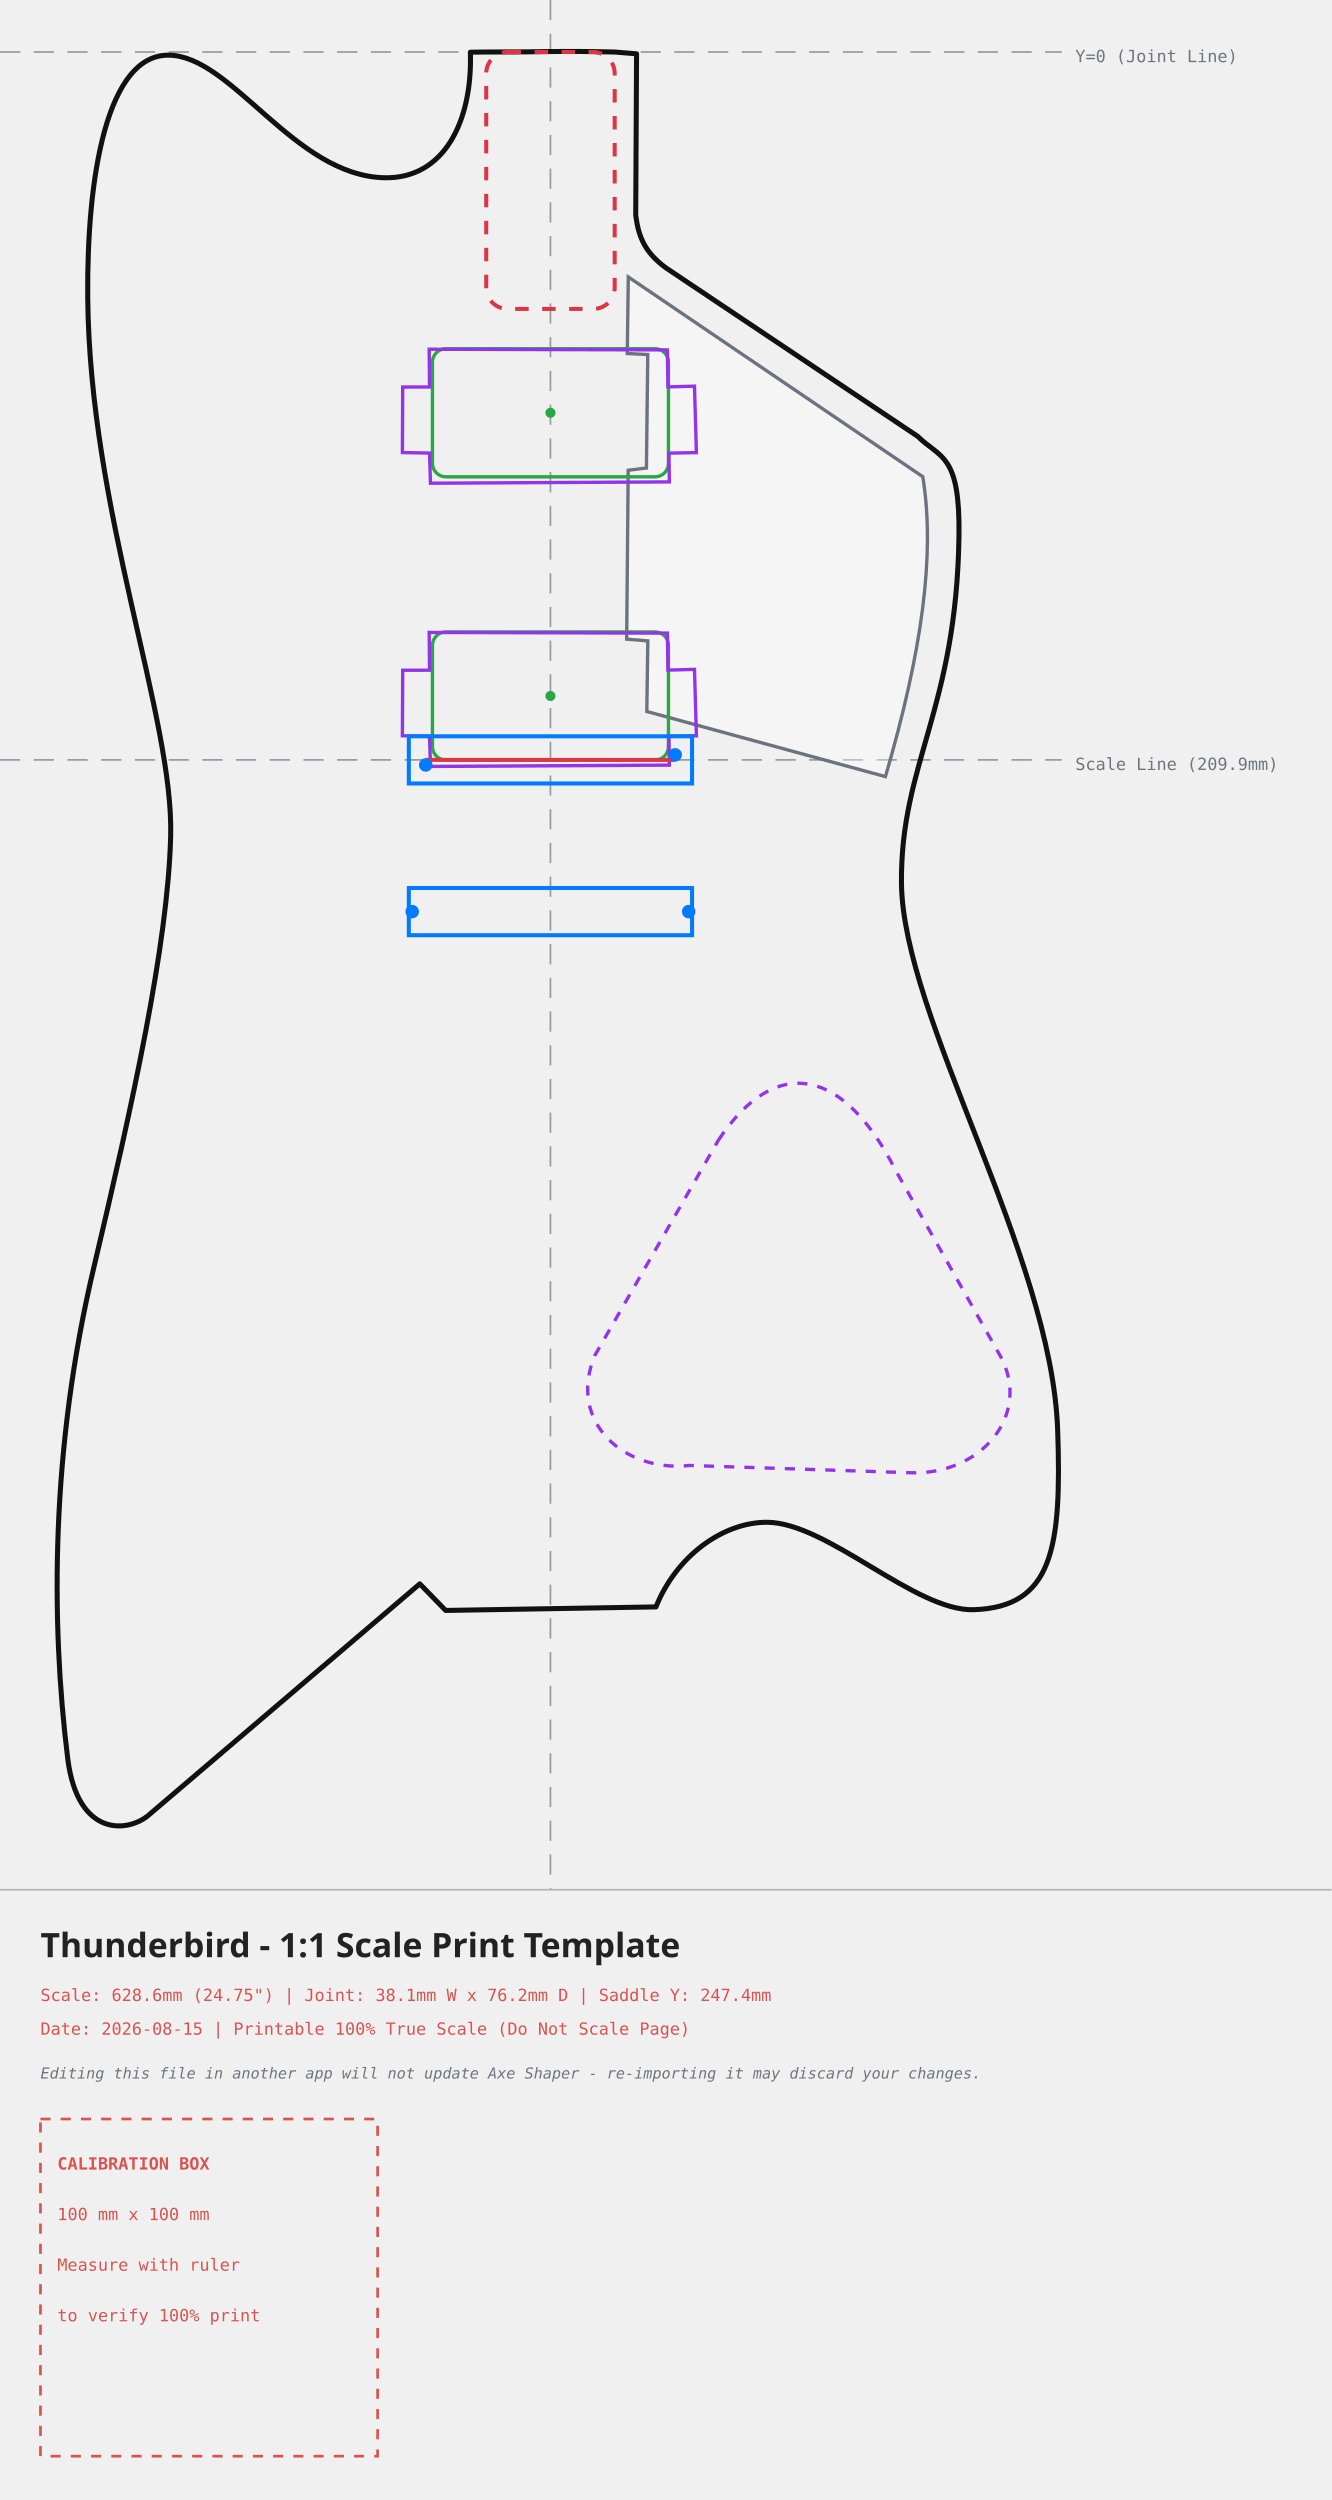
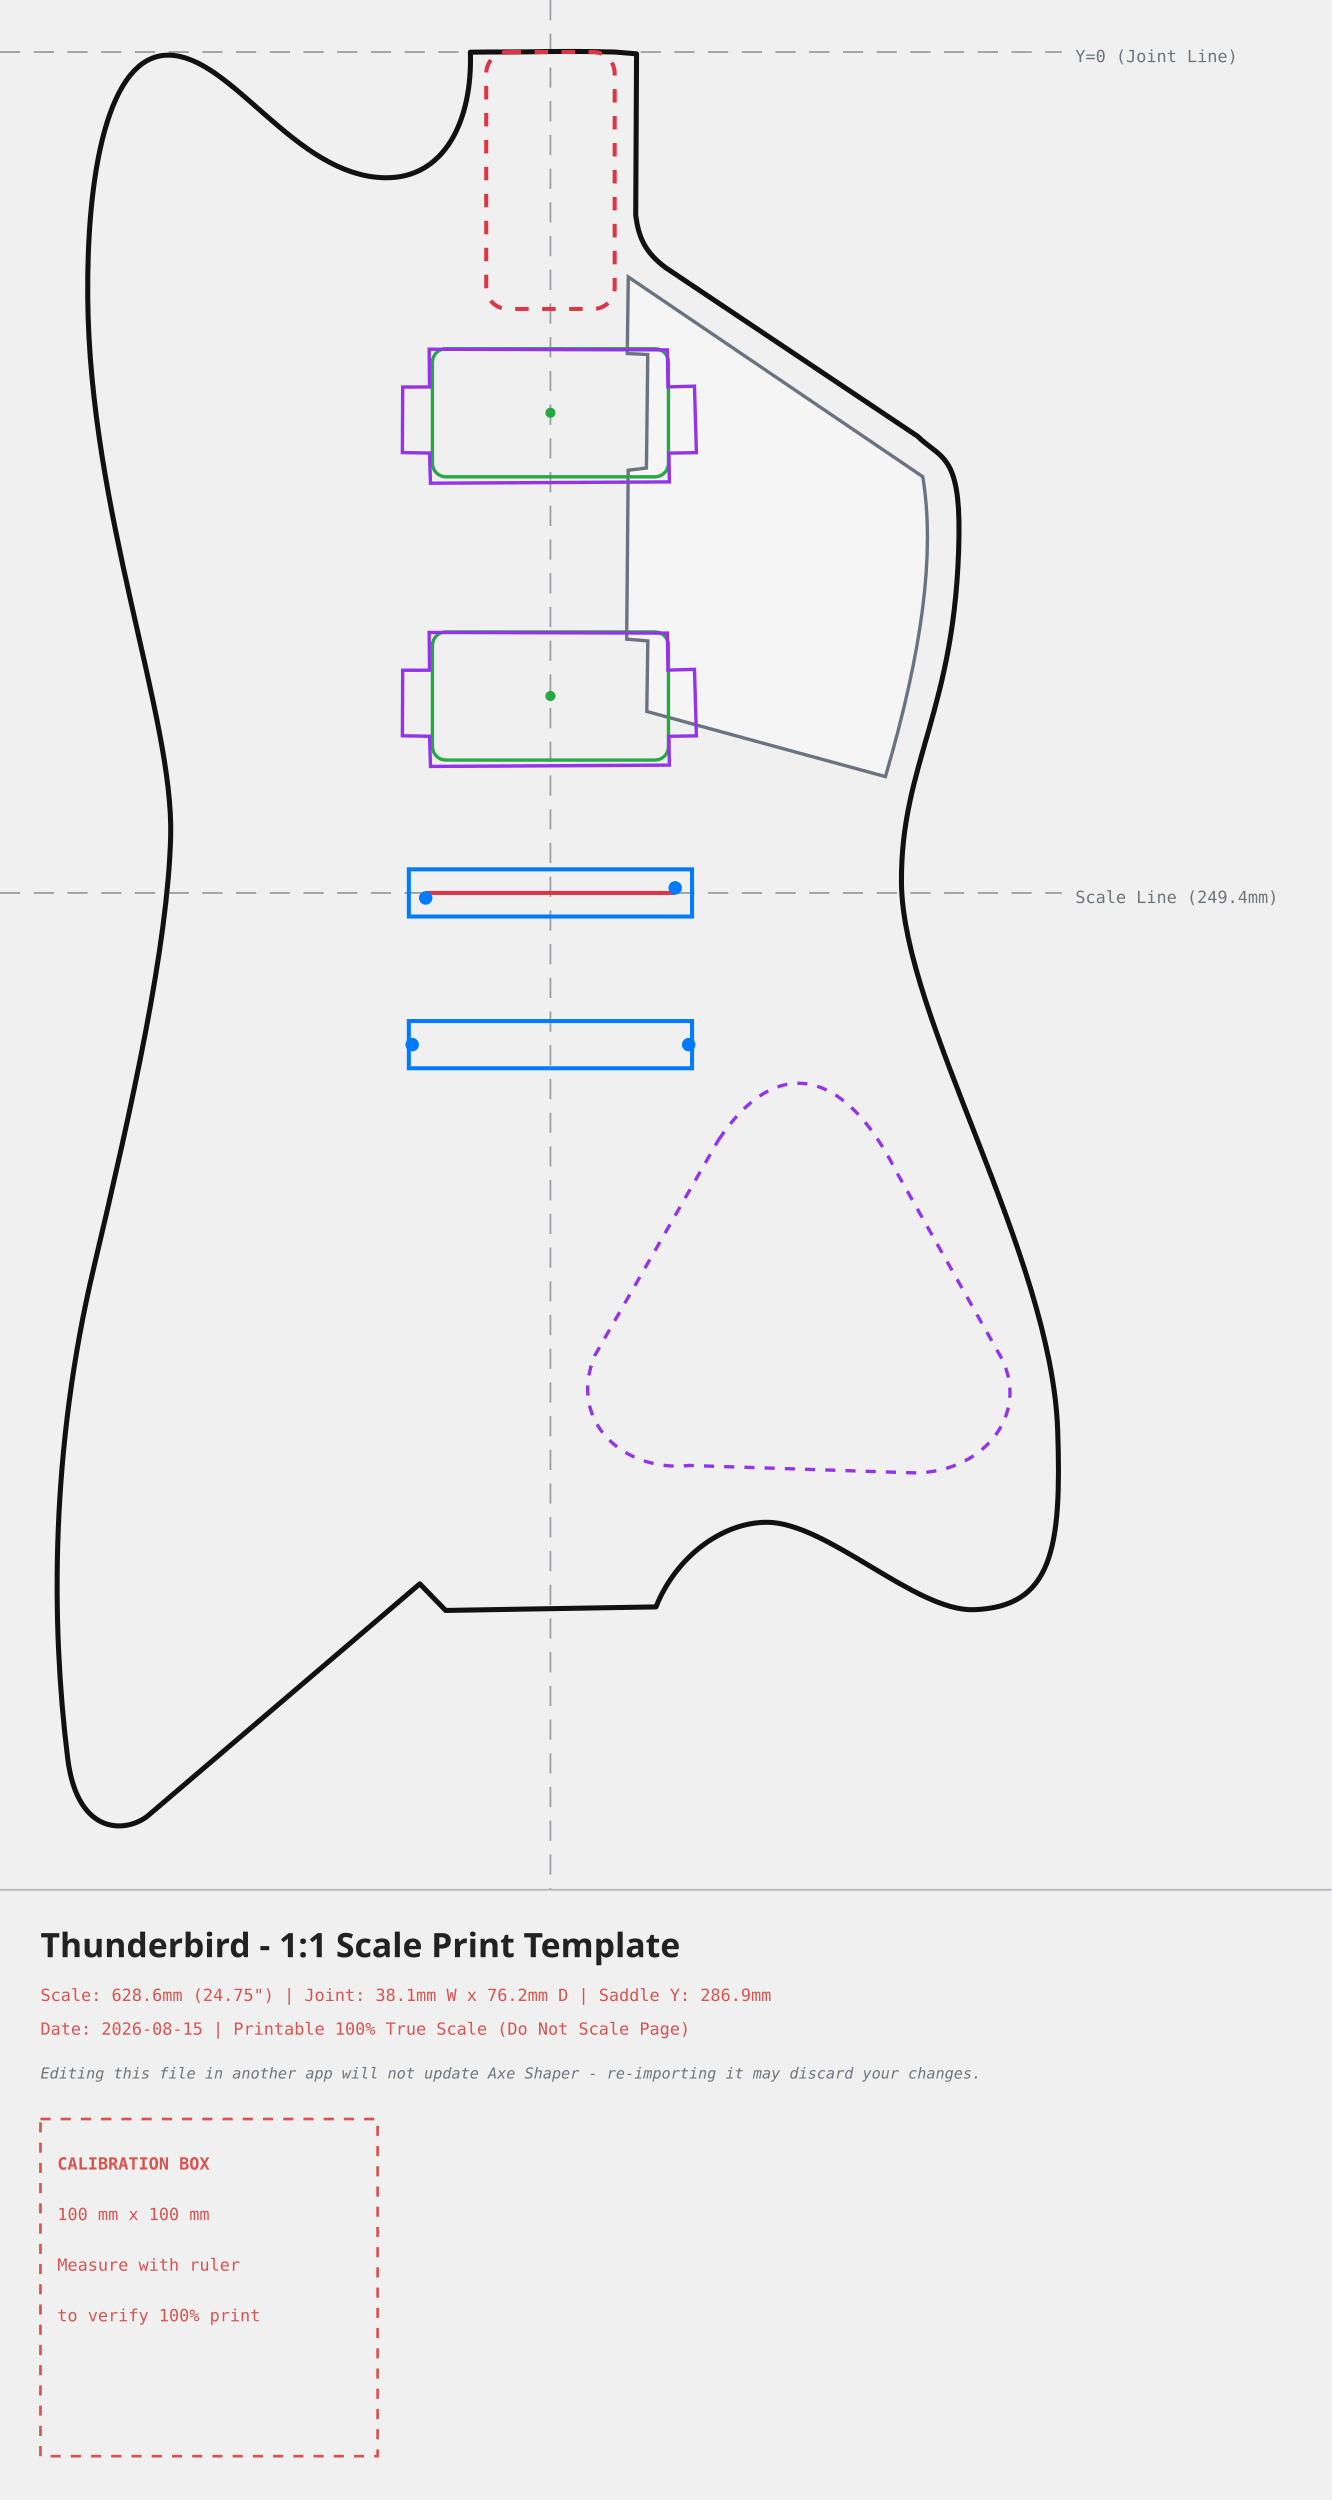
<svg xmlns="http://www.w3.org/2000/svg" width="394.93mm" height="741.49mm" viewBox="-163.26 -15.43 394.93 741.49">
  <style>
    .body-line { fill: none; stroke: #111111; stroke-width: 1.5; stroke-linecap: round; stroke-linejoin: round; }
    .neck-pocket { fill: none; stroke: #dc3545; stroke-width: 1.2; stroke-dasharray: 4,4; }
    .pickup-rout { fill: none; stroke: #28a745; stroke-width: 1.0; }
    .bridge-rout { fill: none; stroke: #007bff; stroke-width: 1.2; }
    .back-route { fill: none; stroke: #9333ea; stroke-width: 1.0; stroke-dasharray: 3,3; }
    .front-route { fill: none; stroke: #9333ea; stroke-width: 1.0; }
    .pickguard { fill: #ffffff; fill-opacity: 0.35; stroke: #6b7280; stroke-width: 1.0; }
    .center-axis { fill: none; stroke: #6c757d; stroke-width: 0.5; stroke-dasharray: 6,4; opacity: 0.7; }
    .calibration-box { fill: none; stroke: #d9534f; stroke-width: 0.8; stroke-dasharray: 3,3; }
    .band-rule { fill: none; stroke: #adb5bd; stroke-width: 0.5; }
    .text-label { font-family: monospace, sans-serif; font-size: 5px; fill: #d9534f; }
    .disclaimer-label { font-family: monospace, sans-serif; font-size: 4.5px; font-style: italic; fill: #6c757d; }
    .axis-label { font-family: monospace, sans-serif; font-size: 5px; fill: #6c757d; }
    .title-label { font-family: sans-serif; font-size: 10px; font-weight: bold; fill: #222222; }
  </style>
  <g>
    <line x1="0" y1="-15.43" x2="0" y2="545.06" class="center-axis" />
    <line x1="-163.26" y1="0" x2="151.67" y2="0" class="center-axis" />
    <text x="155.67" y="3" class="axis-label">Y=0 (Joint Line)</text>
-     <line x1="-163.26" y1="209.95" x2="151.67" y2="209.95" class="center-axis" stroke="#007bff" />
-     <text x="155.67" y="212.95" class="axis-label" fill="#007bff">Scale Line (209.9mm)</text>
+     <line x1="-163.26" y1="249.41" x2="151.67" y2="249.41" class="center-axis" stroke="#007bff" />
+     <text x="155.67" y="252.41" class="axis-label" fill="#007bff">Scale Line (249.4mm)</text>
    <path d="M 49.81 322.74 C 67.18 296.64, 87.24 301.65, 102.46 331.86 C 102.46 331.86, 133.53 386.94, 133.53 386.94 C 142.79 404.20, 127.67 422.43, 106.21 421.36 C 106.21 421.36, 41.23 419.22, 41.23 419.22 C 22.46 421.36, 4.85 406.74, 13.15 386.61 C 13.15 386.61, 49.81 322.74, 49.81 322.74 Z" class="back-route" />
    <path d="M -19.05 0.00 C -19.05 0.00, -23.75 0.05, -23.75 0.05 C -23.09 20.46, -31.48 37.64, -49.18 37.29 C -75.99 36.76, -94.44 1.04, -113.29 0.93 C -131.44 0.82, -137.57 36.56, -137.24 72.82 C -136.66 136.46, -111.70 197.30, -112.64 232.64 C -113.50 264.93, -123.96 312.06, -135.49 360.75 C -148.13 414.15, -148.26 465.16, -143.18 506.12 C -140.20 530.06, -124.74 528.13, -118.78 522.59 C -118.78 522.59, -38.75 454.33, -38.75 454.33 C -38.75 454.33, -31.08 462.22, -31.08 462.22 C -31.08 462.22, 31.30 461.17, 31.30 461.17 C 37.28 446.17, 51.06 436.11, 64.10 436.07 C 82.06 436.02, 108.18 462.60, 125.61 462.00 C 148.88 461.18, 151.67 443.92, 150.44 408.72 C 148.63 356.52, 104.43 286.27, 104.11 246.40 C 103.82 210.91, 120.42 195.10, 121.17 143.50 C 121.53 119.03, 115.60 120.58, 108.91 113.98 C 108.91 113.98, 34.19 63.98, 34.19 63.98 C 28.05 59.41, 26.14 54.99, 25.29 48.42 C 25.29 48.42, 25.54 0.53, 25.54 0.53 C 25.54 0.53, 19.05 0.00, 19.05 0.00 C -1.22 -0.43, 1.22 0.04, -19.05 0.00 Z" class="body-line" />
    <path d="M 23.09 66.72 C 23.09 66.72, 110.43 125.96, 110.43 125.96 C 114.21 148.99, 110.16 177.92, 99.35 214.91 C 99.35 214.91, 28.58 195.59, 28.58 195.59 C 28.58 195.59, 28.88 174.66, 28.88 174.66 C 28.88 174.66, 22.61 174.14, 22.61 174.14 C 22.61 174.14, 23.06 124.05, 23.06 124.05 C 23.06 124.05, 28.47 123.38, 28.47 123.38 C 28.47 123.38, 28.86 89.72, 28.86 89.72 C 28.86 89.72, 22.79 89.42, 22.79 89.42 C 22.79 89.42, 23.09 66.72, 23.09 66.72 Z" class="pickguard" style="fill:#ffffff" />
    <rect x="-19.05" y="0" width="38.1" height="76.2" rx="6.35" ry="6.35" class="neck-pocket" />
    <g transform="translate(0, 107) rotate(0)">
      <rect x="-35.00" y="-19.00" width="70" height="38" rx="4" ry="4" class="pickup-rout" />
      <circle cx="0" cy="0" r="1.5" fill="#28a745" />
    </g>
    <g transform="translate(0, 191) rotate(0)">
      <rect x="-35.00" y="-19.00" width="70" height="38" rx="4" ry="4" class="pickup-rout" />
      <circle cx="0" cy="0" r="1.5" fill="#28a745" />
    </g>
    <path d="M -35.97 88.15 C -35.97 88.15, 34.68 88.35, 34.68 88.35 C 34.68 88.35, 34.85 99.32, 34.85 99.32 C 34.85 99.32, 42.72 99.10, 42.72 99.10 C 42.72 99.10, 43.29 118.82, 43.29 118.82 C 43.29 118.82, 35.14 118.96, 35.14 118.96 C 35.14 118.96, 35.27 127.50, 35.27 127.50 C 35.27 127.50, -35.58 127.89, -35.58 127.89 C -35.58 127.89, -35.86 118.94, -35.86 118.94 C -35.86 118.94, -43.91 118.80, -43.91 118.80 C -43.91 118.80, -43.82 99.36, -43.82 99.36 C -43.82 99.36, -35.86 99.35, -35.86 99.35 C -35.92 93.02, -35.97 88.15, -35.97 88.15 Z" class="front-route" />
    <path d="M -35.97 172.15 C -35.97 172.15, 34.68 172.35, 34.68 172.35 C 34.68 172.35, 34.85 183.32, 34.85 183.32 C 34.85 183.32, 42.72 183.10, 42.72 183.10 C 42.72 183.10, 43.29 202.82, 43.29 202.82 C 43.29 202.82, 35.14 202.96, 35.14 202.96 C 35.14 202.96, 35.27 211.50, 35.27 211.50 C 35.27 211.50, -35.58 211.89, -35.58 211.89 C -35.58 211.89, -35.86 202.94, -35.86 202.94 C -35.86 202.94, -43.91 202.80, -43.91 202.80 C -43.91 202.80, -43.82 183.36, -43.82 183.36 C -43.82 183.36, -35.86 183.35, -35.86 183.35 C -35.92 177.02, -35.97 172.15, -35.97 172.15 Z" class="front-route" />
    <g id="bridge-hardware">
-       <rect x="-42.00" y="202.95" width="84" height="14" class="bridge-rout" />
-       <rect x="-42.00" y="247.95" width="84" height="14" class="bridge-rout" />
-       <line x1="-37.00" y1="209.95" x2="37.00" y2="209.95" stroke="#dc3545" stroke-width="1.2" />
-       <g transform="translate(0, 209.95)">
+       <rect x="-42.00" y="242.41" width="84" height="14" class="bridge-rout" />
+       <rect x="-42.00" y="287.41" width="84" height="14" class="bridge-rout" />
+       <line x1="-37.00" y1="249.41" x2="37.00" y2="249.41" stroke="#dc3545" stroke-width="1.2" />
+       <g transform="translate(0, 249.41)">
        <circle cx="-37" cy="1.5" r="2" fill="#007bff" />
        <circle cx="37" cy="-1.5" r="2" fill="#007bff" />
        <circle cx="-41" cy="45" r="2" fill="#007bff" />
        <circle cx="41" cy="45" r="2" fill="#007bff" />
      </g>
    </g>
  </g>
  <g>
    <line x1="-163.26" y1="545.06" x2="231.67" y2="545.06" class="band-rule" />
    <text x="-151.26" y="565.06" class="title-label">Thunderbird - 1:1 Scale Print Template</text>
-     <text x="-151.26" y="578.06" class="text-label">Scale: 628.6mm (24.75") | Joint: 38.1mm W x 76.2mm D | Saddle Y: 247.4mm</text>
+     <text x="-151.26" y="578.06" class="text-label">Scale: 628.6mm (24.75") | Joint: 38.1mm W x 76.2mm D | Saddle Y: 286.9mm</text>
    <text x="-151.26" y="588.06" class="text-label">Date: 2026-08-15 | Printable 100% True Scale (Do Not Scale Page)</text>
    <text x="-151.26" y="601.06" class="disclaimer-label">Editing this file in another app will not update Axe Shaper - re-importing it may discard your changes.</text>
    <g transform="translate(-151.26, 613.06)">
      <rect x="0" y="0" width="100" height="100" class="calibration-box" />
      <text x="5" y="15" class="text-label" font-weight="bold">CALIBRATION BOX</text>
      <text x="5" y="30" class="text-label">100 mm x 100 mm</text>
      <text x="5" y="45" class="text-label">Measure with ruler</text>
      <text x="5" y="60" class="text-label">to verify 100% print</text>
    </g>
  </g>
</svg>
